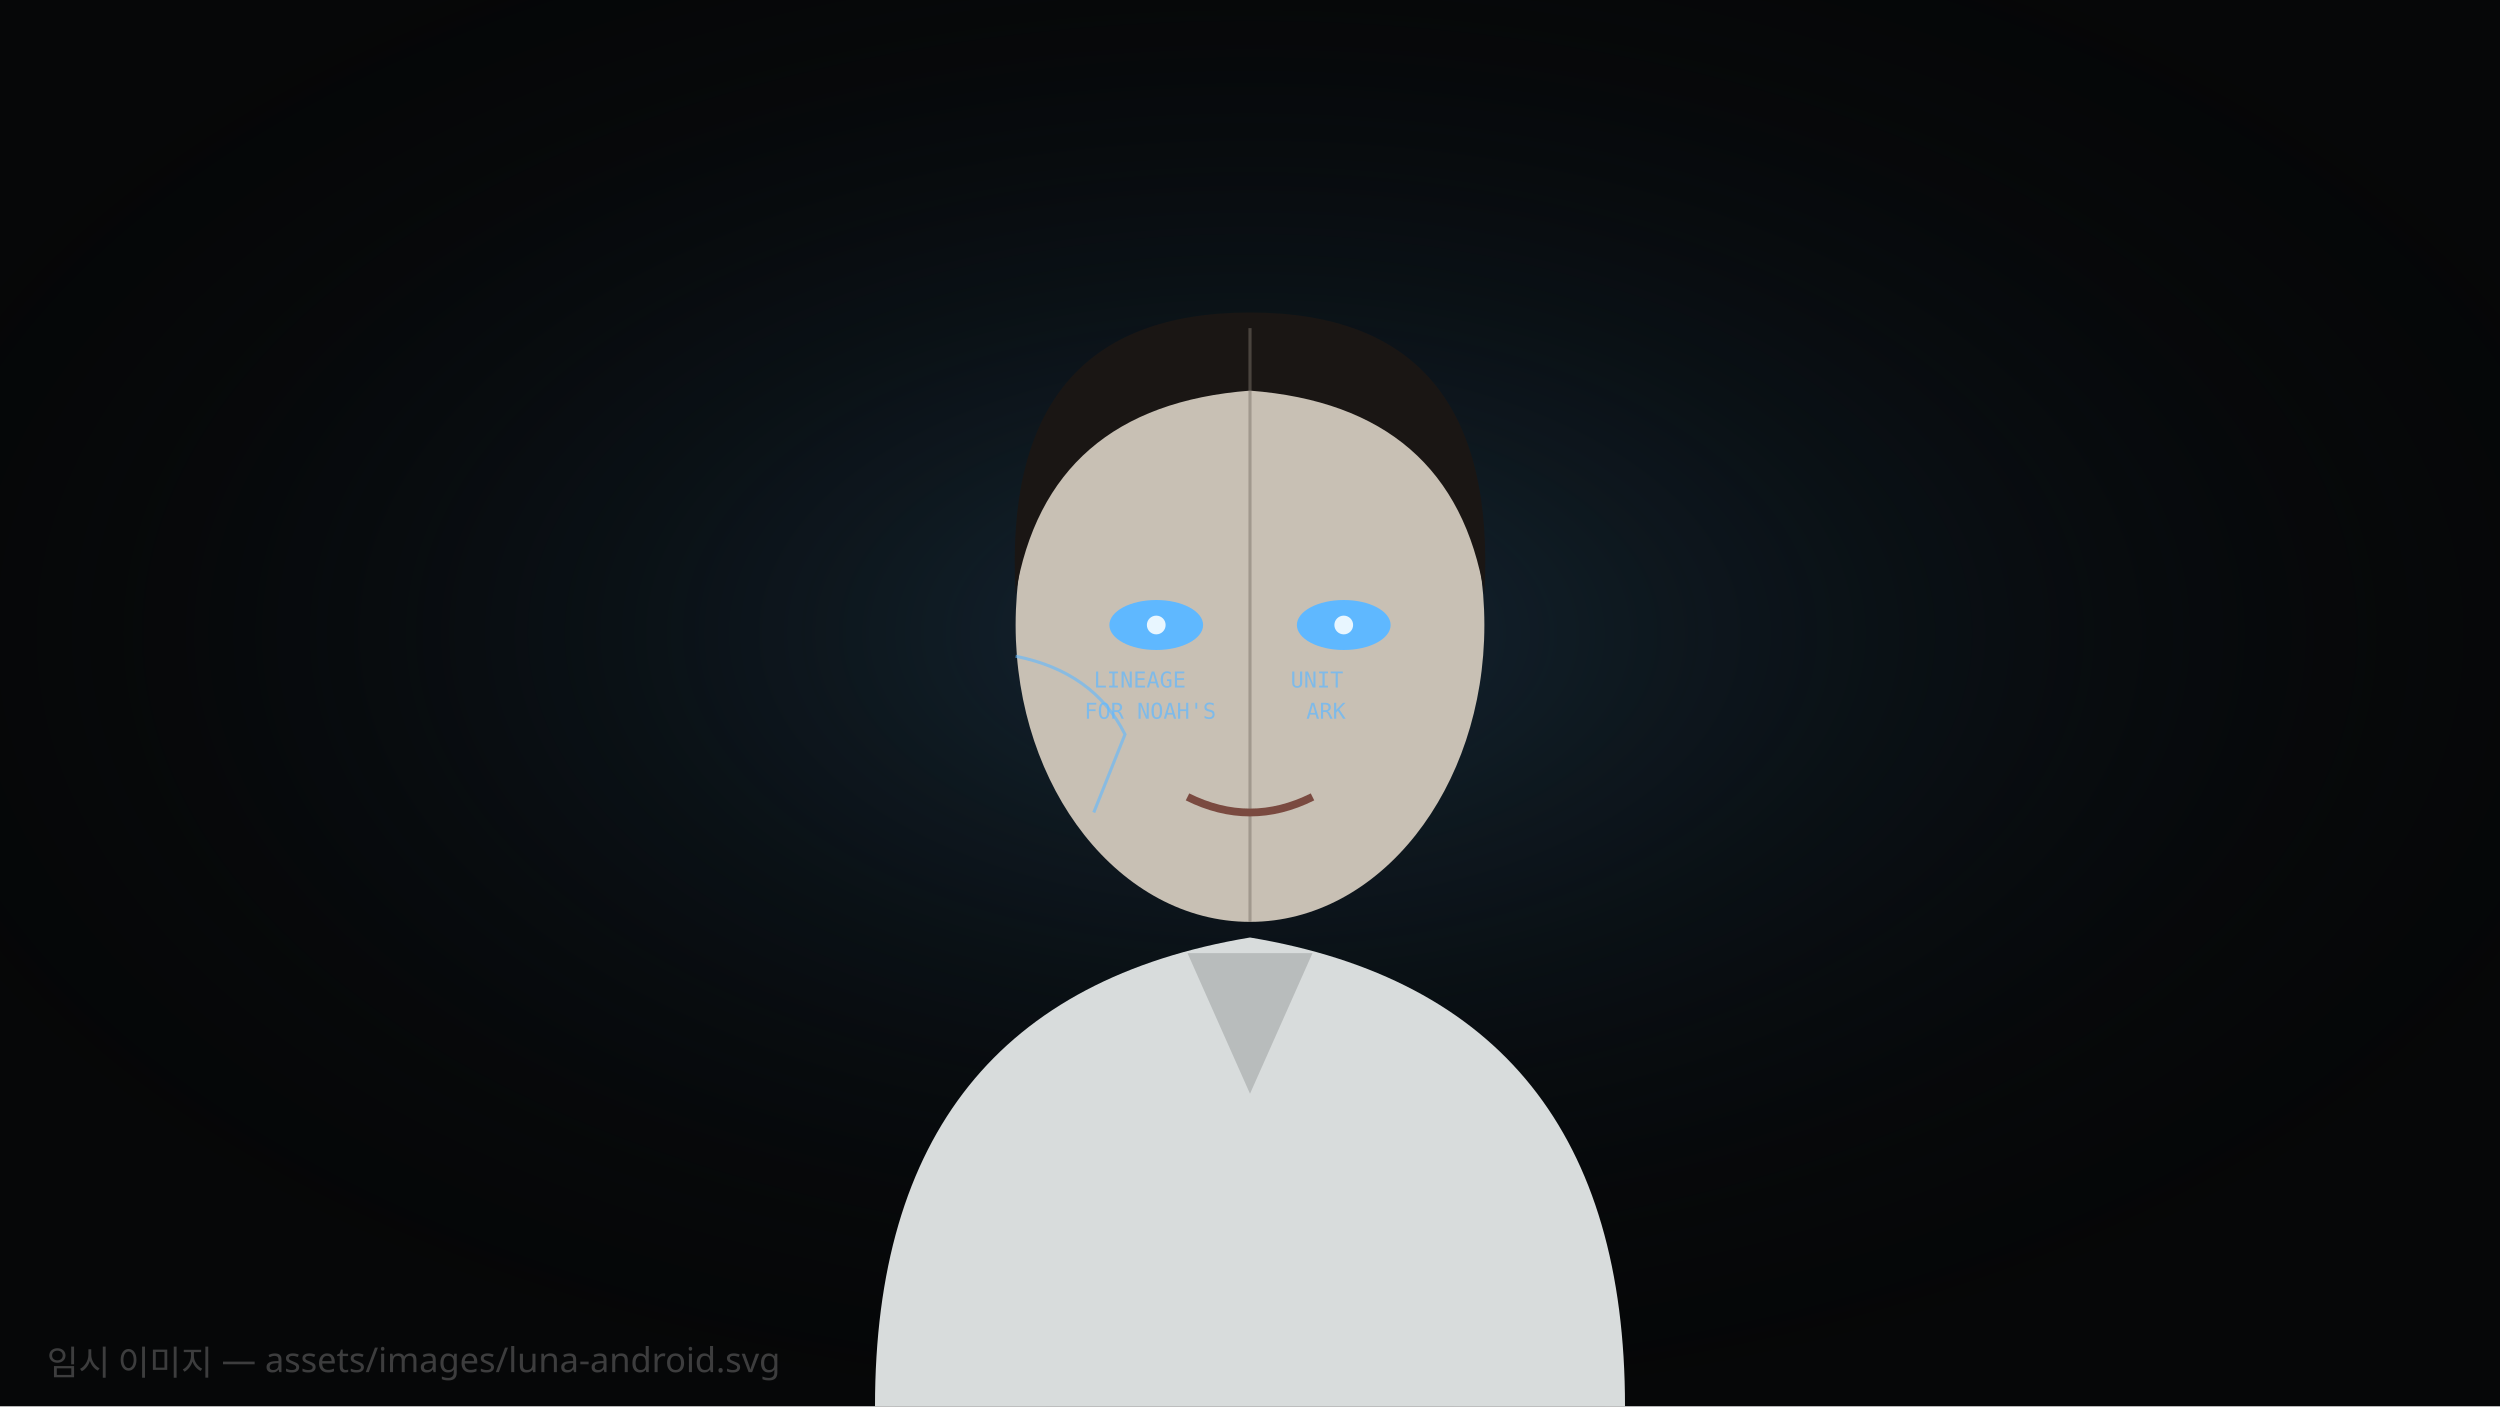
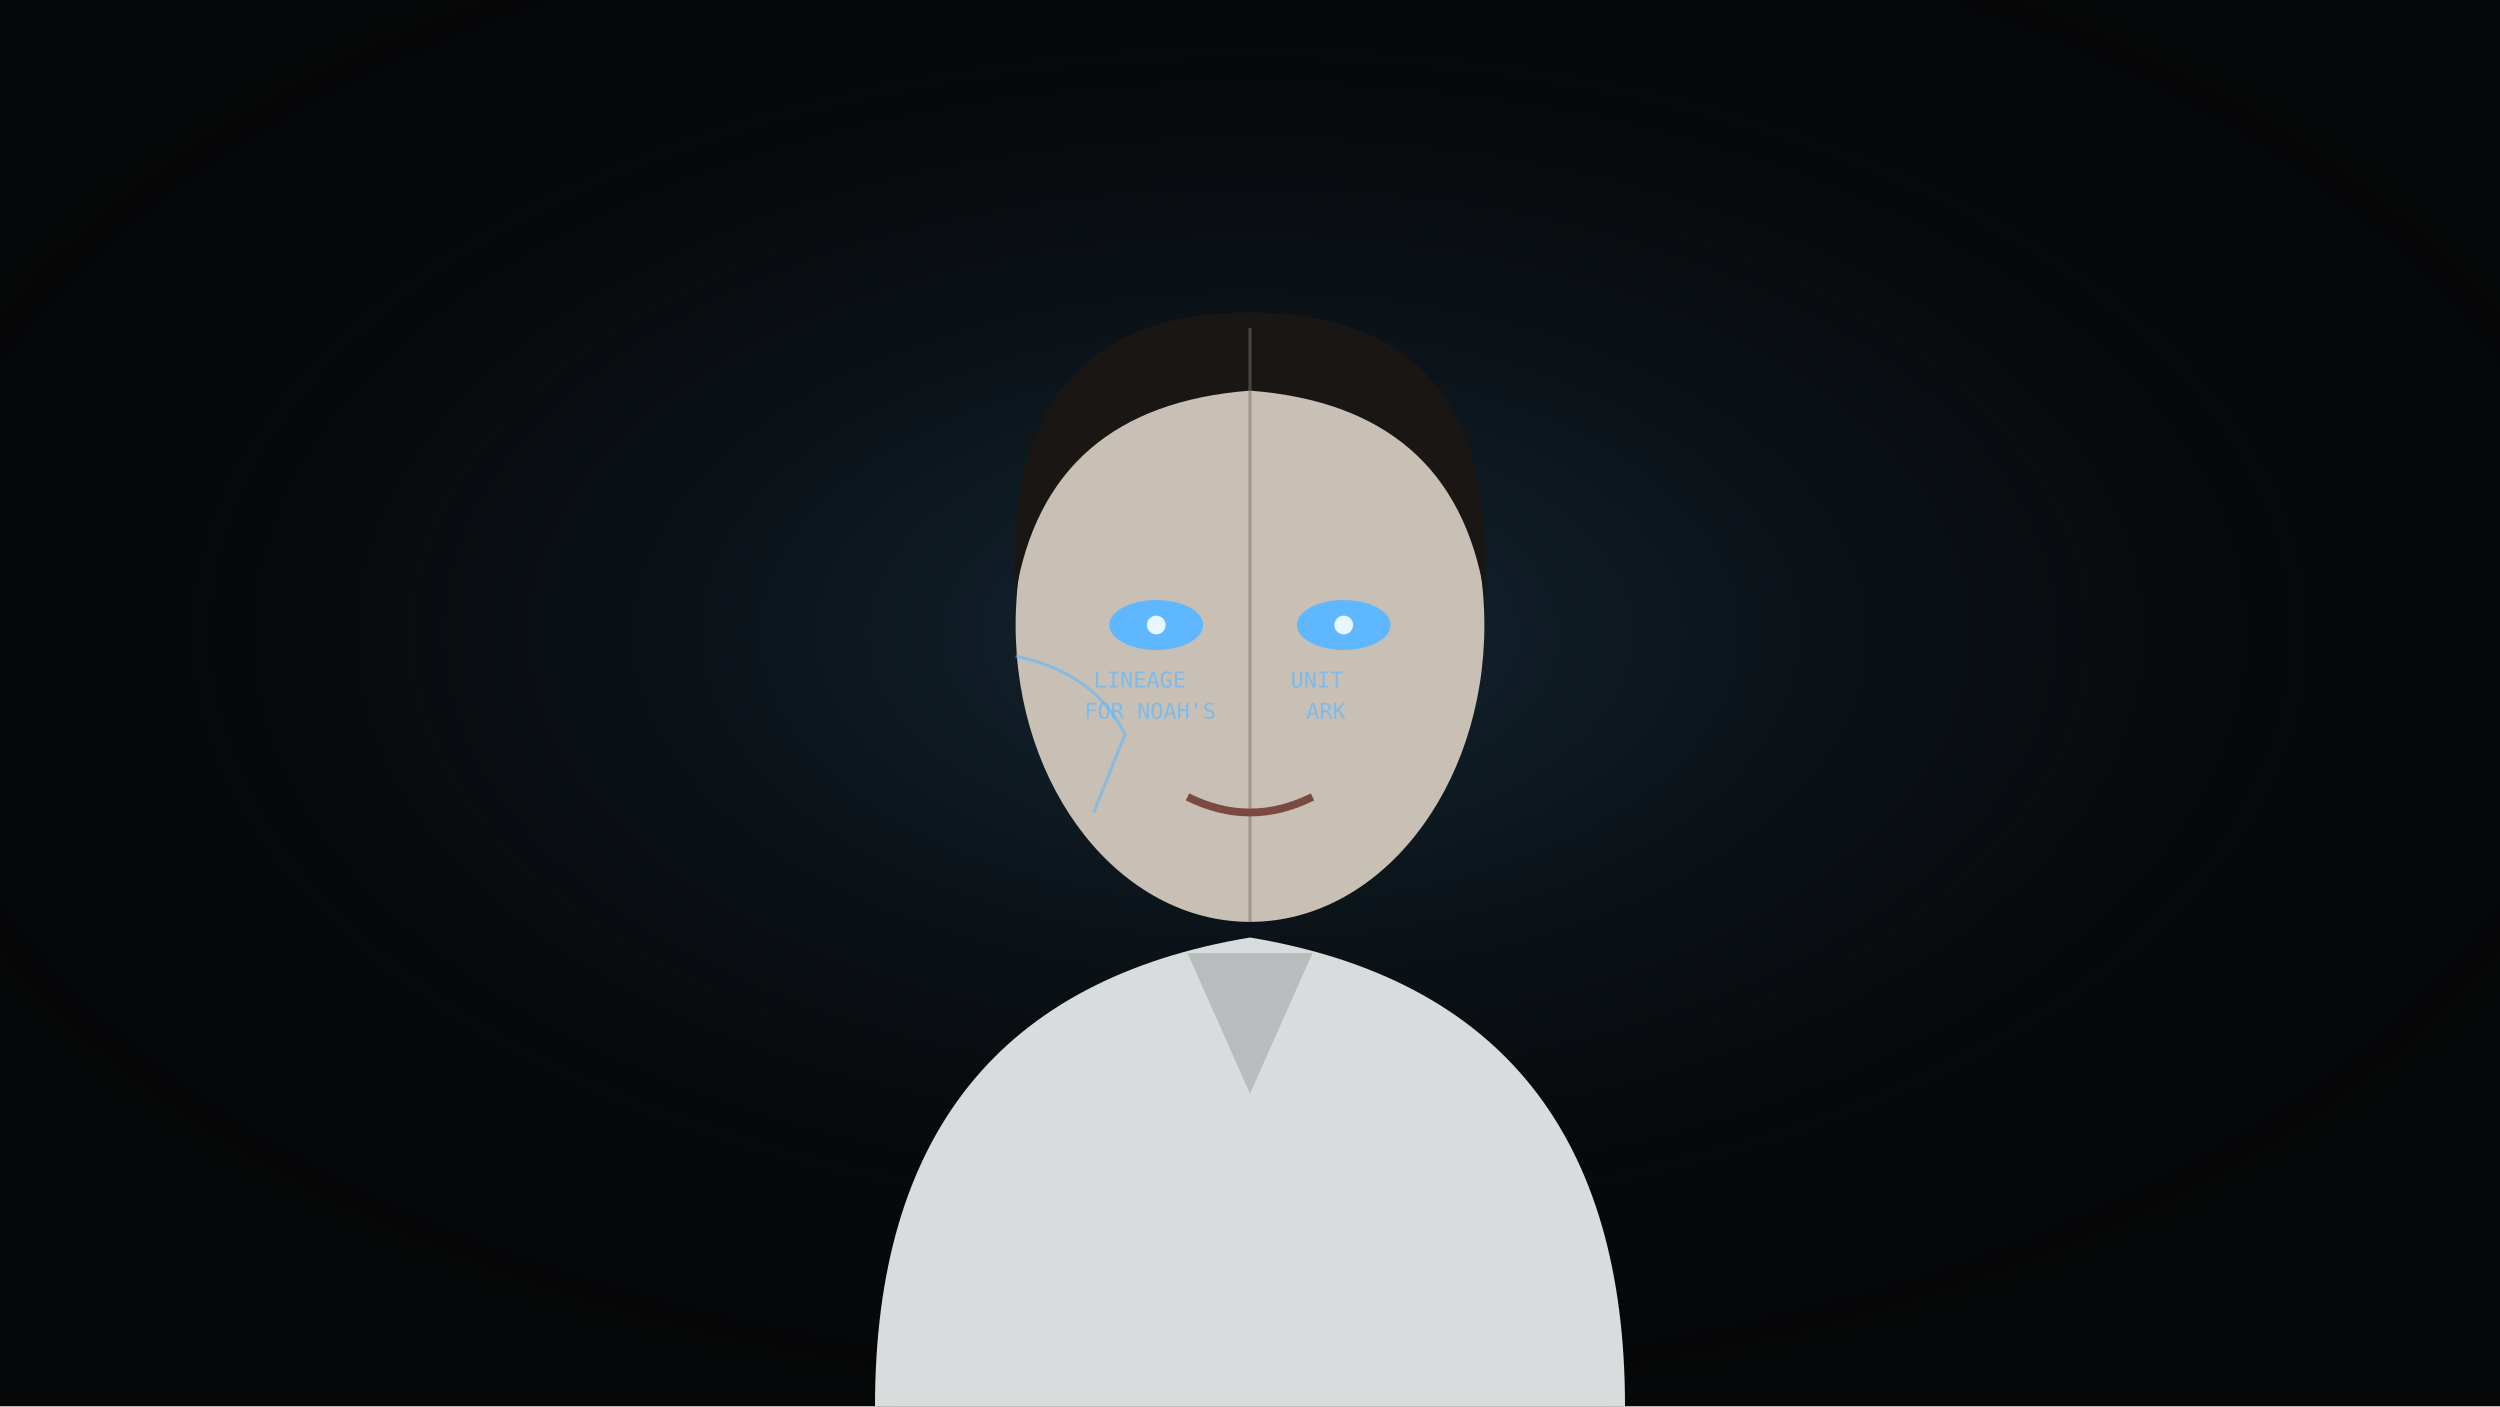
<svg xmlns="http://www.w3.org/2000/svg" width="1600" height="900" viewBox="0 0 1600 900">
  <defs>
    <radialGradient id="back" cx="50%" cy="45%" r="60%">
      <stop offset="0" stop-color="#1a3040" stop-opacity=".8" />
      <stop offset="1" stop-color="#000" stop-opacity="0" />
    </radialGradient>
  </defs>
  <rect width="1600" height="900" fill="#060708" />
  <rect x="0" y="0" width="1600" height="900" fill="url(#back)" />
  <path d="M560 900 Q560 640 800 600 Q1040 640 1040 900 Z" fill="#d8dcdc" />
  <path d="M760 610 L800 700 L840 610" fill="#b8bcbc" />
  <ellipse cx="800" cy="400" rx="150" ry="190" fill="#c8c0b4" />
  <path d="M650 380 Q640 200 800 200 Q960 200 950 380 Q930 260 800 250 Q670 260 650 380 Z" fill="#1a1614" />
  <path d="M800 590 L800 210" stroke="#7a7268" stroke-width="2" opacity=".5" />
  <path d="M650 420 Q700 430 720 470 L700 520" stroke="#5fb8ff" stroke-width="2" fill="none" opacity=".6" />
  <g fill="#5fb8ff">
    <ellipse cx="740" cy="400" rx="30" ry="16" />
    <ellipse cx="860" cy="400" rx="30" ry="16" />
  </g>
  <g fill="#e8f6ff">
    <circle cx="740" cy="400" r="6" />
    <circle cx="860" cy="400" r="6" />
  </g>
  <g fill="#5fb8ff" opacity=".7" font-family="'Nanum Gothic Coding', monospace" font-size="14">
    <text x="700" y="440">LINEAGE</text>
    <text x="826" y="440">UNIT</text>
    <text x="694" y="460">FOR NOAH'S</text>
    <text x="836" y="460">ARK</text>
  </g>
  <path d="M760 510 Q800 530 840 510" stroke="#7a4a40" stroke-width="5" fill="none" />
-   <text x="30" y="880" fill="#fff" opacity=".22" font-family="'Nanum Gothic', 'Apple SD Gothic Neo', sans-serif" font-size="22">임시 이미지 — assets/images/luna-android.svg</text>
</svg>
